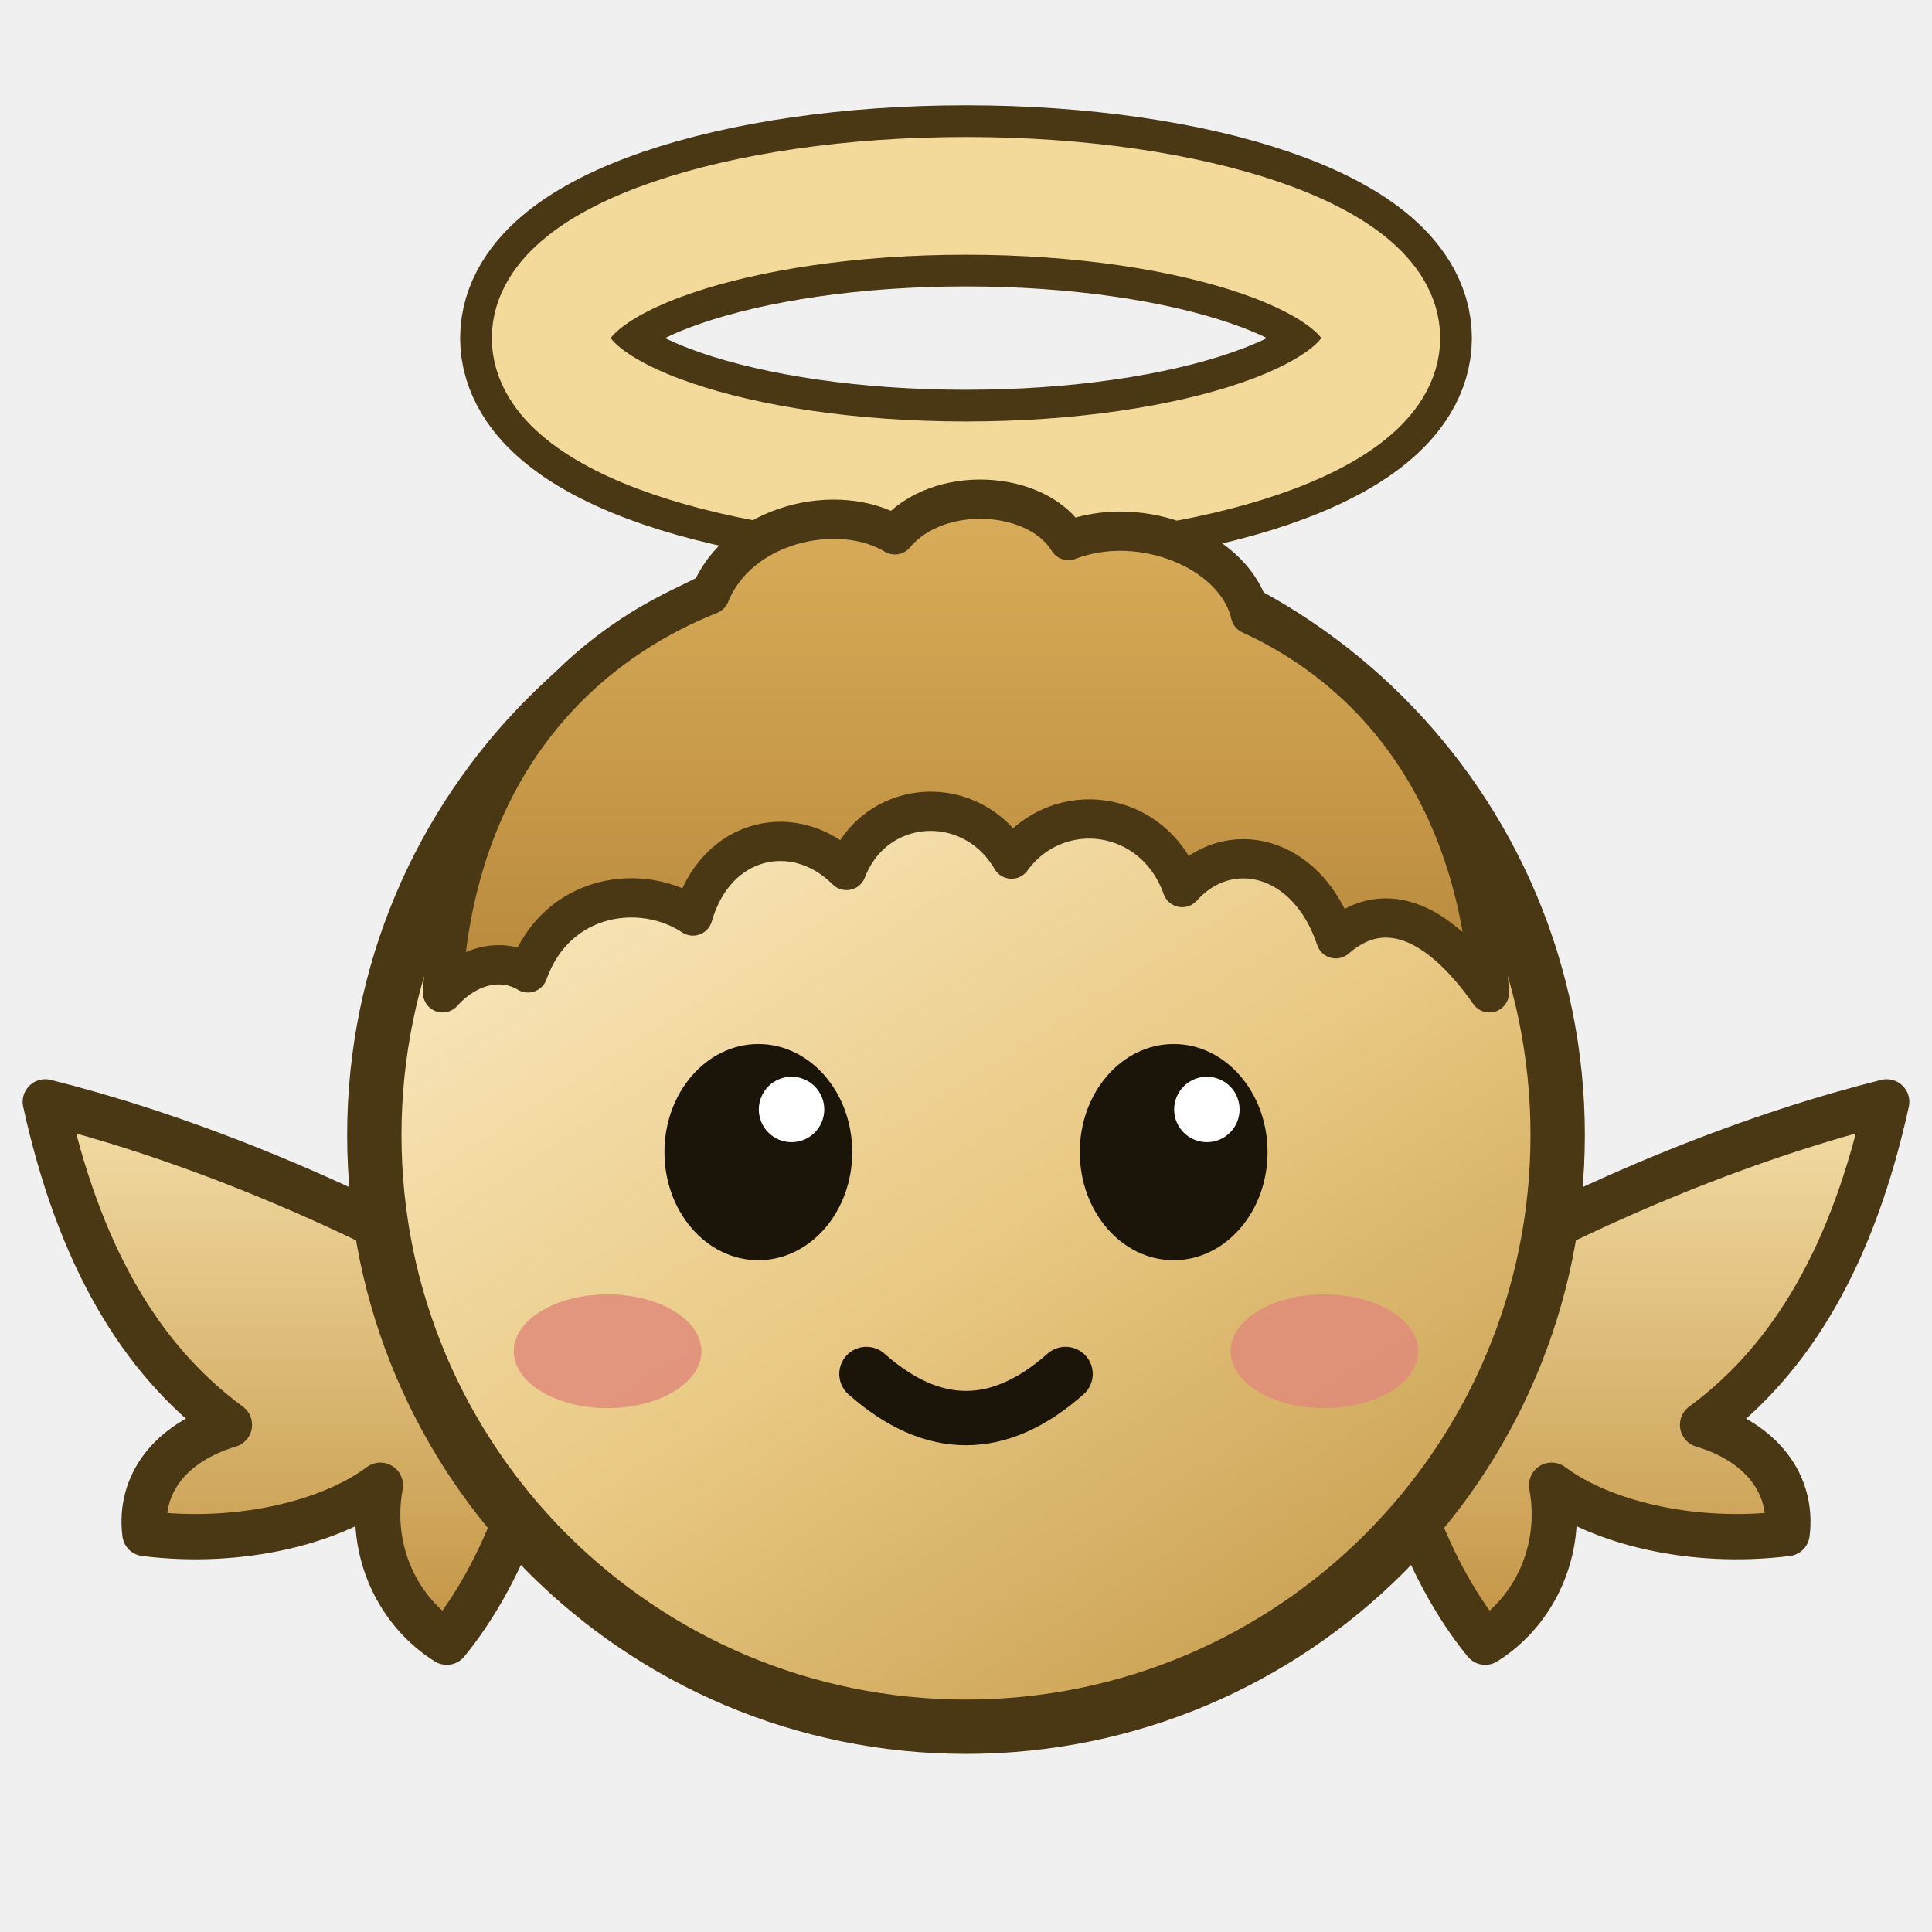
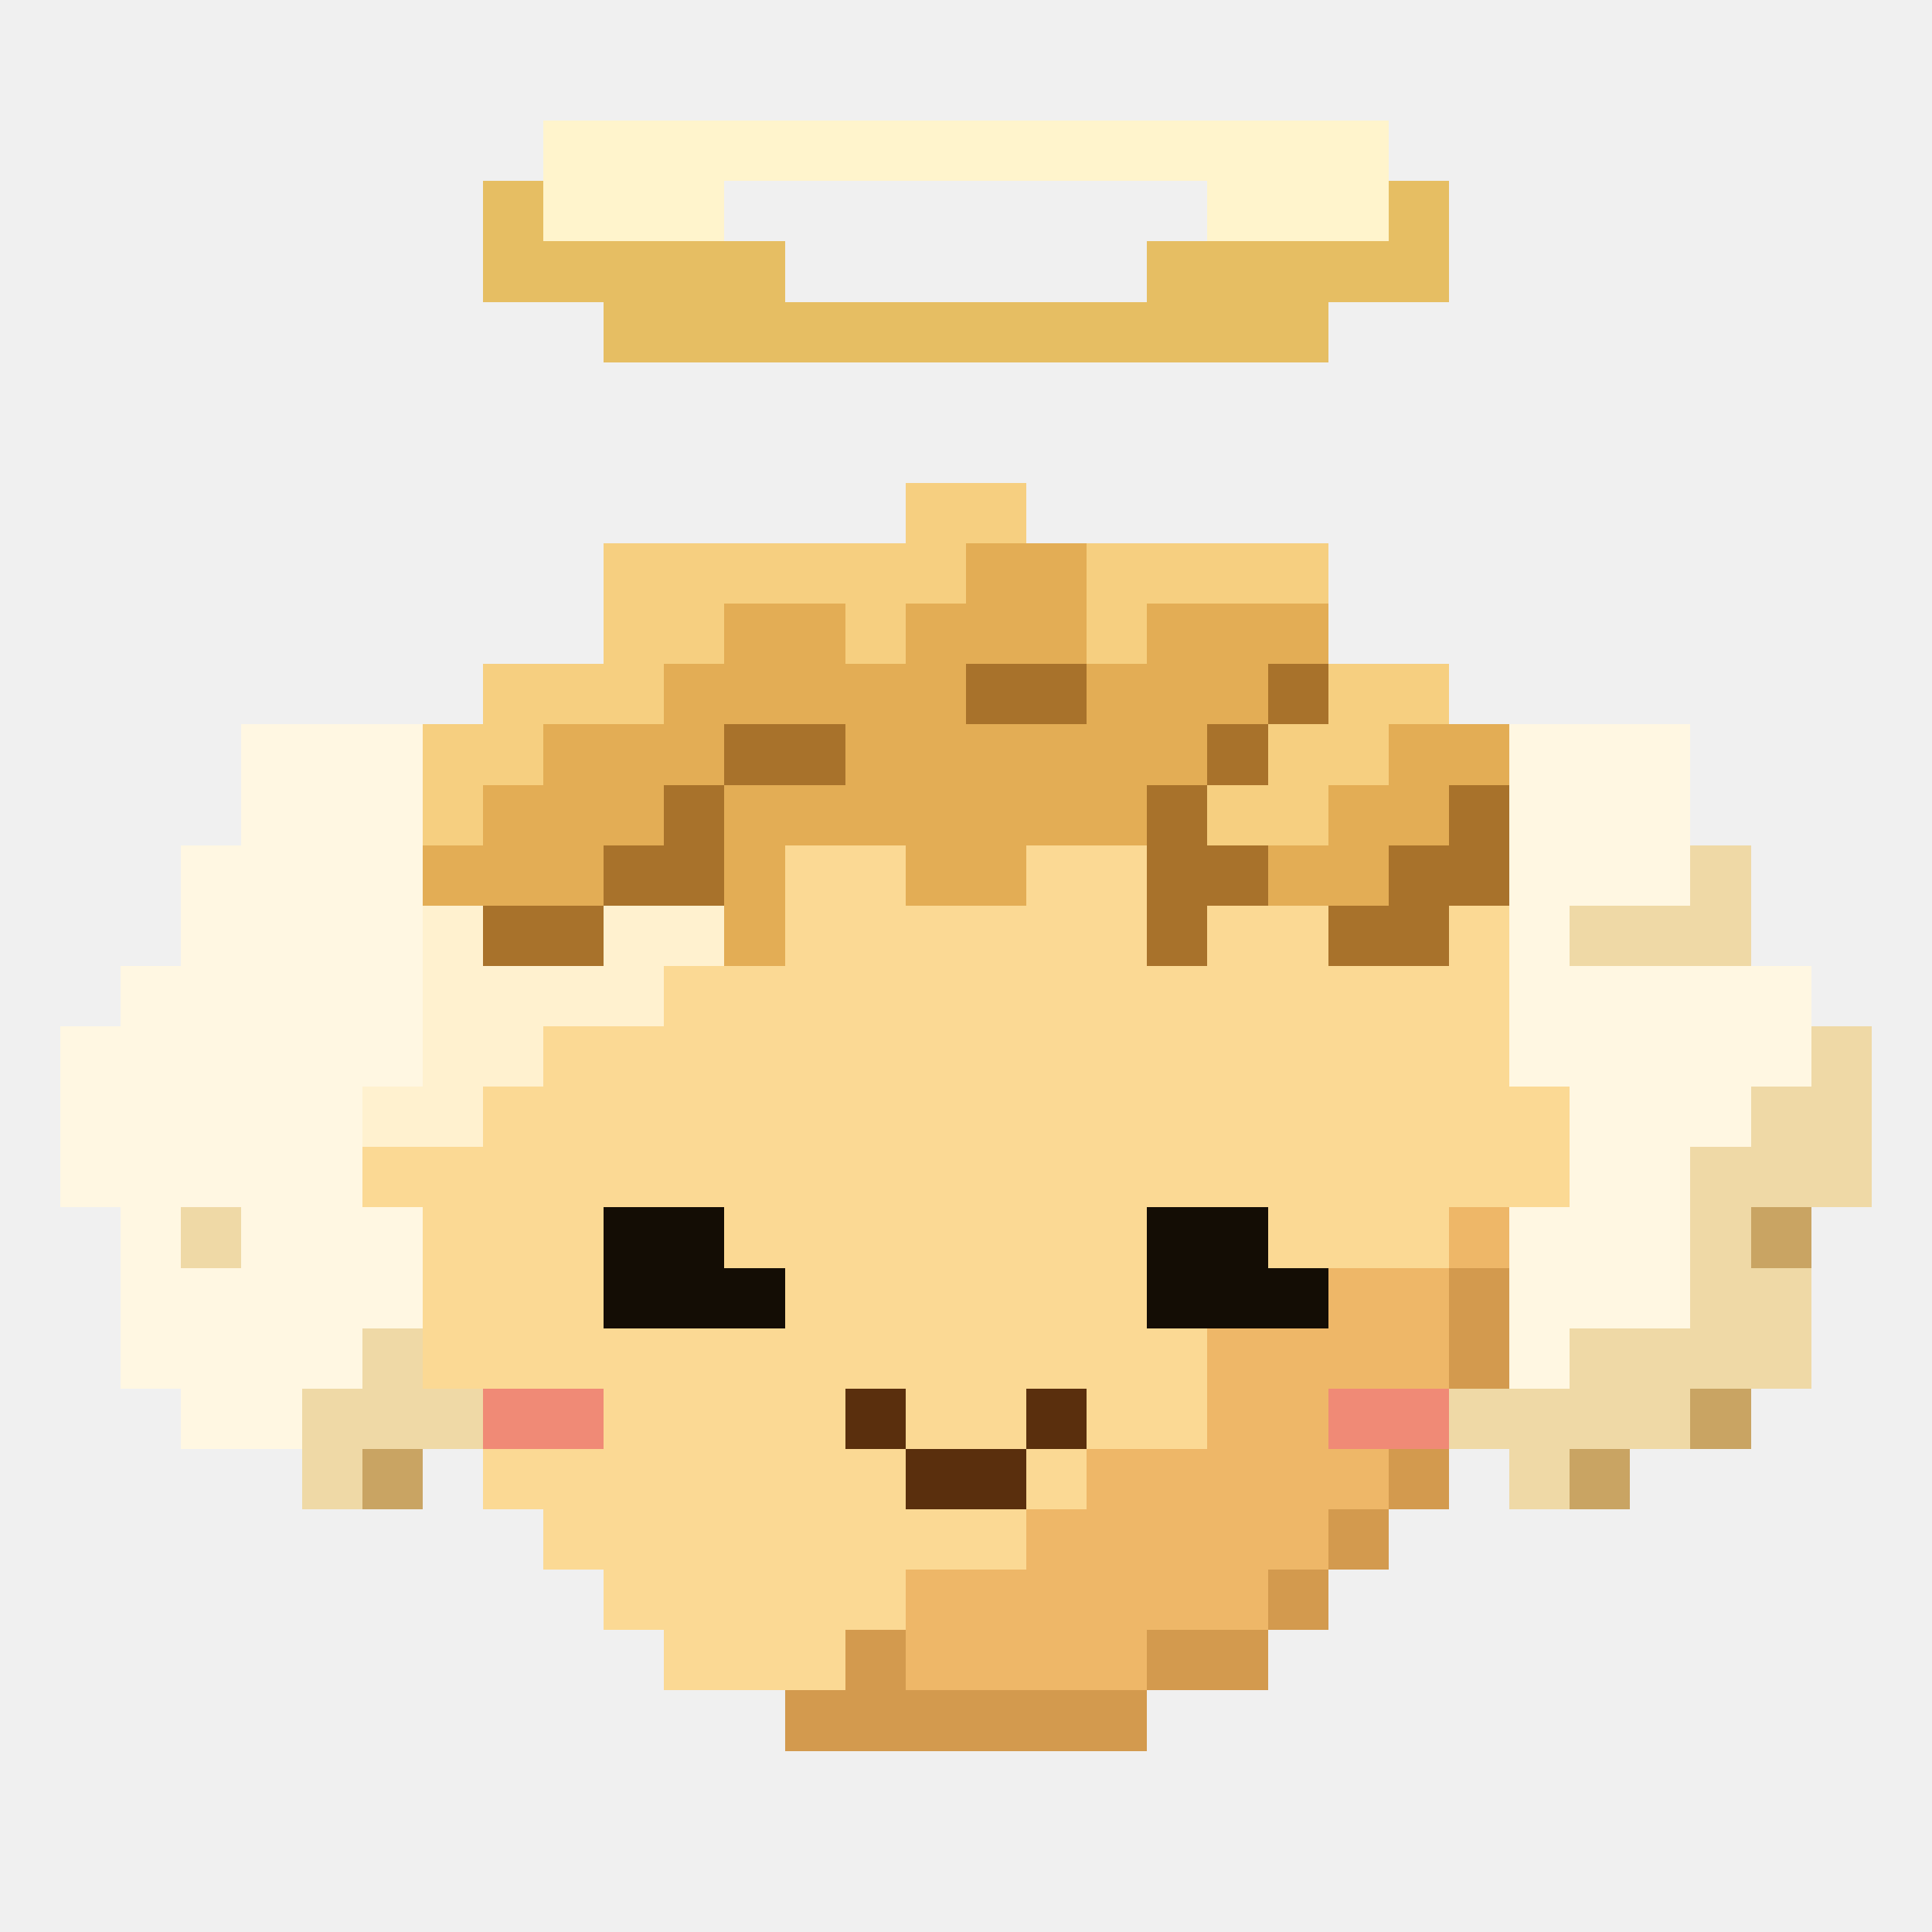
- <svg xmlns="http://www.w3.org/2000/svg" viewBox="0 0 64 64">
-   <defs>
-     <linearGradient id="g" x1="0.25" y1="0.1" x2="0.8" y2="0.95">
-       <stop offset="0" stop-color="#fbebc4" />
-       <stop offset="0.55" stop-color="#e9c983" />
-       <stop offset="1" stop-color="#c9a052" />
-     </linearGradient>
-     <linearGradient id="w" x1="0" y1="0" x2="0" y2="1">
-       <stop offset="0" stop-color="#f3dda6" />
-       <stop offset="1" stop-color="#c39443" />
-     </linearGradient>
-     <linearGradient id="h" x1="0" y1="0" x2="0" y2="1">
-       <stop offset="0" stop-color="#d9ad5a" />
-       <stop offset="1" stop-color="#b8893b" />
-     </linearGradient>
-   </defs>
-   <g fill="url(#w)" stroke="#4a3714" stroke-width="1.5" stroke-linejoin="round">
-     <path d="M17 43 C11 39.5 5.5 37.5 1.5 36.5 C2.6 41.5 4.6 45 7.6 47.2 C5.6 47.8 4.6 49.2 4.8 50.8 C8 51.2 11 50.4 12.6 49.2 C12.2 51.4 13.2 53.4 14.8 54.4 C16.6 52.2 17.8 49 18.3 45.6 Z" />
-     <path d="M17 43 C11 39.5 5.5 37.5 1.5 36.5 C2.6 41.5 4.6 45 7.6 47.2 C5.6 47.8 4.6 49.2 4.8 50.8 C8 51.2 11 50.4 12.6 49.2 C12.2 51.4 13.2 53.4 14.8 54.4 C16.6 52.2 17.8 49 18.3 45.6 Z" transform="translate(64 0) scale(-1 1)" />
-   </g>
-   <ellipse cx="32" cy="11.2" rx="13.758" ry="4.712" fill="none" stroke="#4a3714" stroke-width="6" />
-   <ellipse cx="32" cy="11.2" rx="13.758" ry="4.712" fill="none" stroke="#f3d99a" stroke-width="3.9" />
-   <circle cx="32" cy="37.6" r="19.6" fill="url(#g)" stroke="#4a3714" stroke-width="1.8" />
-   <path d="M13.6 33.5 C14 26 18 21.5 23 19.5 C24 17 27.5 16.2 29.5 17.4 C31 15.6 34.5 15.8 35.6 17.6 C38.2 16.6 41.5 18 42 20.2 C46.8 22.4 50 27 50.4 33.5 C48.5 30.8 46.6 30.2 45 31.6 C44 28.6 41.2 28 39.6 29.8 C38.6 27 35.2 26.6 33.6 28.8 C32.2 26.4 28.8 26.6 27.8 29.2 C26 27.4 23.2 28 22.4 30.8 C20.6 29.6 17.6 30 16.6 32.8 C15.6 32.2 14.4 32.6 13.6 33.5 Z" transform="translate(32 37.6) scale(0.9423077) translate(-32 -38.5)" fill="url(#h)" stroke="#4a3714" stroke-width="1.38" stroke-linejoin="round" />
-   <ellipse cx="25.121" cy="38.165" rx="3.11" ry="3.581" fill="#1b1408" />
-   <ellipse cx="38.879" cy="38.165" rx="3.11" ry="3.581" fill="#1b1408" />
-   <circle cx="26.221" cy="36.752" r="1.084" fill="#fff" />
-   <circle cx="39.979" cy="36.752" r="1.084" fill="#fff" />
-   <ellipse cx="20.127" cy="44.762" rx="3.11" ry="1.885" fill="#e08c7a" opacity=".85" />
-   <ellipse cx="43.873" cy="44.762" rx="3.11" ry="1.885" fill="#e08c7a" opacity=".85" />
-   <path d="M28.702 45.515q3.298 2.921 6.596 0" fill="none" stroke="#1b1408" stroke-width="1.8" stroke-linecap="round" />
+ <svg xmlns="http://www.w3.org/2000/svg" viewBox="0 0 32 32" shape-rendering="crispEdges">
+   <rect x="9" y="2" width="1" height="1" fill="#fff4cc" />
+   <rect x="10" y="2" width="1" height="1" fill="#fff4cc" />
+   <rect x="11" y="2" width="1" height="1" fill="#fff4cc" />
+   <rect x="12" y="2" width="1" height="1" fill="#fff4cc" />
+   <rect x="13" y="2" width="1" height="1" fill="#fff4cc" />
+   <rect x="14" y="2" width="1" height="1" fill="#fff4cc" />
+   <rect x="15" y="2" width="1" height="1" fill="#fff4cc" />
+   <rect x="16" y="2" width="1" height="1" fill="#fff4cc" />
+   <rect x="17" y="2" width="1" height="1" fill="#fff4cc" />
+   <rect x="18" y="2" width="1" height="1" fill="#fff4cc" />
+   <rect x="19" y="2" width="1" height="1" fill="#fff4cc" />
+   <rect x="20" y="2" width="1" height="1" fill="#fff4cc" />
+   <rect x="21" y="2" width="1" height="1" fill="#fff4cc" />
+   <rect x="22" y="2" width="1" height="1" fill="#fff4cc" />
+   <rect x="8" y="3" width="1" height="1" fill="#e6be63" />
+   <rect x="9" y="3" width="1" height="1" fill="#fff4cc" />
+   <rect x="10" y="3" width="1" height="1" fill="#fff4cc" />
+   <rect x="11" y="3" width="1" height="1" fill="#fff4cc" />
+   <rect x="20" y="3" width="1" height="1" fill="#fff4cc" />
+   <rect x="21" y="3" width="1" height="1" fill="#fff4cc" />
+   <rect x="22" y="3" width="1" height="1" fill="#fff4cc" />
+   <rect x="23" y="3" width="1" height="1" fill="#e6be63" />
+   <rect x="8" y="4" width="1" height="1" fill="#e6be63" />
+   <rect x="9" y="4" width="1" height="1" fill="#e6be63" />
+   <rect x="10" y="4" width="1" height="1" fill="#e6be63" />
+   <rect x="11" y="4" width="1" height="1" fill="#e6be63" />
+   <rect x="12" y="4" width="1" height="1" fill="#e6be63" />
+   <rect x="19" y="4" width="1" height="1" fill="#e6be63" />
+   <rect x="20" y="4" width="1" height="1" fill="#e6be63" />
+   <rect x="21" y="4" width="1" height="1" fill="#e6be63" />
+   <rect x="22" y="4" width="1" height="1" fill="#e6be63" />
+   <rect x="23" y="4" width="1" height="1" fill="#e6be63" />
+   <rect x="10" y="5" width="1" height="1" fill="#e6be63" />
+   <rect x="11" y="5" width="1" height="1" fill="#e6be63" />
+   <rect x="12" y="5" width="1" height="1" fill="#e6be63" />
+   <rect x="13" y="5" width="1" height="1" fill="#e6be63" />
+   <rect x="14" y="5" width="1" height="1" fill="#e6be63" />
+   <rect x="15" y="5" width="1" height="1" fill="#e6be63" />
+   <rect x="16" y="5" width="1" height="1" fill="#e6be63" />
+   <rect x="17" y="5" width="1" height="1" fill="#e6be63" />
+   <rect x="18" y="5" width="1" height="1" fill="#e6be63" />
+   <rect x="19" y="5" width="1" height="1" fill="#e6be63" />
+   <rect x="20" y="5" width="1" height="1" fill="#e6be63" />
+   <rect x="21" y="5" width="1" height="1" fill="#e6be63" />
+   <rect x="15" y="8" width="1" height="1" fill="#f6cf80" />
+   <rect x="16" y="8" width="1" height="1" fill="#f6cf80" />
+   <rect x="10" y="9" width="1" height="1" fill="#f6cf80" />
+   <rect x="11" y="9" width="1" height="1" fill="#f6cf80" />
+   <rect x="12" y="9" width="1" height="1" fill="#f6cf80" />
+   <rect x="13" y="9" width="1" height="1" fill="#f6cf80" />
+   <rect x="14" y="9" width="1" height="1" fill="#f6cf80" />
+   <rect x="15" y="9" width="1" height="1" fill="#f6cf80" />
+   <rect x="16" y="9" width="1" height="1" fill="#e3ad55" />
+   <rect x="17" y="9" width="1" height="1" fill="#e3ad55" />
+   <rect x="18" y="9" width="1" height="1" fill="#f6cf80" />
+   <rect x="19" y="9" width="1" height="1" fill="#f6cf80" />
+   <rect x="20" y="9" width="1" height="1" fill="#f6cf80" />
+   <rect x="21" y="9" width="1" height="1" fill="#f6cf80" />
+   <rect x="10" y="10" width="1" height="1" fill="#f6cf80" />
+   <rect x="11" y="10" width="1" height="1" fill="#f6cf80" />
+   <rect x="12" y="10" width="1" height="1" fill="#e3ad55" />
+   <rect x="13" y="10" width="1" height="1" fill="#e3ad55" />
+   <rect x="14" y="10" width="1" height="1" fill="#f6cf80" />
+   <rect x="15" y="10" width="1" height="1" fill="#e3ad55" />
+   <rect x="16" y="10" width="1" height="1" fill="#e3ad55" />
+   <rect x="17" y="10" width="1" height="1" fill="#e3ad55" />
+   <rect x="18" y="10" width="1" height="1" fill="#f6cf80" />
+   <rect x="19" y="10" width="1" height="1" fill="#e3ad55" />
+   <rect x="20" y="10" width="1" height="1" fill="#e3ad55" />
+   <rect x="21" y="10" width="1" height="1" fill="#e3ad55" />
+   <rect x="8" y="11" width="1" height="1" fill="#f6cf80" />
+   <rect x="9" y="11" width="1" height="1" fill="#f6cf80" />
+   <rect x="10" y="11" width="1" height="1" fill="#f6cf80" />
+   <rect x="11" y="11" width="1" height="1" fill="#e3ad55" />
+   <rect x="12" y="11" width="1" height="1" fill="#e3ad55" />
+   <rect x="13" y="11" width="1" height="1" fill="#e3ad55" />
+   <rect x="14" y="11" width="1" height="1" fill="#e3ad55" />
+   <rect x="15" y="11" width="1" height="1" fill="#e3ad55" />
+   <rect x="16" y="11" width="1" height="1" fill="#a8722b" />
+   <rect x="17" y="11" width="1" height="1" fill="#a8722b" />
+   <rect x="18" y="11" width="1" height="1" fill="#e3ad55" />
+   <rect x="19" y="11" width="1" height="1" fill="#e3ad55" />
+   <rect x="20" y="11" width="1" height="1" fill="#e3ad55" />
+   <rect x="21" y="11" width="1" height="1" fill="#a8722b" />
+   <rect x="22" y="11" width="1" height="1" fill="#f6cf80" />
+   <rect x="23" y="11" width="1" height="1" fill="#f6cf80" />
+   <rect x="4" y="12" width="1" height="1" fill="#fff7e2" />
+   <rect x="5" y="12" width="1" height="1" fill="#fff7e2" />
+   <rect x="6" y="12" width="1" height="1" fill="#fff7e2" />
+   <rect x="7" y="12" width="1" height="1" fill="#f6cf80" />
+   <rect x="8" y="12" width="1" height="1" fill="#f6cf80" />
+   <rect x="9" y="12" width="1" height="1" fill="#e3ad55" />
+   <rect x="10" y="12" width="1" height="1" fill="#e3ad55" />
+   <rect x="11" y="12" width="1" height="1" fill="#e3ad55" />
+   <rect x="12" y="12" width="1" height="1" fill="#a8722b" />
+   <rect x="13" y="12" width="1" height="1" fill="#a8722b" />
+   <rect x="14" y="12" width="1" height="1" fill="#e3ad55" />
+   <rect x="15" y="12" width="1" height="1" fill="#e3ad55" />
+   <rect x="16" y="12" width="1" height="1" fill="#e3ad55" />
+   <rect x="17" y="12" width="1" height="1" fill="#e3ad55" />
+   <rect x="18" y="12" width="1" height="1" fill="#e3ad55" />
+   <rect x="19" y="12" width="1" height="1" fill="#e3ad55" />
+   <rect x="20" y="12" width="1" height="1" fill="#a8722b" />
+   <rect x="21" y="12" width="1" height="1" fill="#f6cf80" />
+   <rect x="22" y="12" width="1" height="1" fill="#f6cf80" />
+   <rect x="23" y="12" width="1" height="1" fill="#e3ad55" />
+   <rect x="24" y="12" width="1" height="1" fill="#e3ad55" />
+   <rect x="25" y="12" width="1" height="1" fill="#fff7e2" />
+   <rect x="26" y="12" width="1" height="1" fill="#fff7e2" />
+   <rect x="27" y="12" width="1" height="1" fill="#fff7e2" />
+   <rect x="4" y="13" width="1" height="1" fill="#fff7e2" />
+   <rect x="5" y="13" width="1" height="1" fill="#fff7e2" />
+   <rect x="6" y="13" width="1" height="1" fill="#fff7e2" />
+   <rect x="7" y="13" width="1" height="1" fill="#f6cf80" />
+   <rect x="8" y="13" width="1" height="1" fill="#e3ad55" />
+   <rect x="9" y="13" width="1" height="1" fill="#e3ad55" />
+   <rect x="10" y="13" width="1" height="1" fill="#e3ad55" />
+   <rect x="11" y="13" width="1" height="1" fill="#a8722b" />
+   <rect x="12" y="13" width="1" height="1" fill="#e3ad55" />
+   <rect x="13" y="13" width="1" height="1" fill="#e3ad55" />
+   <rect x="14" y="13" width="1" height="1" fill="#e3ad55" />
+   <rect x="15" y="13" width="1" height="1" fill="#e3ad55" />
+   <rect x="16" y="13" width="1" height="1" fill="#e3ad55" />
+   <rect x="17" y="13" width="1" height="1" fill="#e3ad55" />
+   <rect x="18" y="13" width="1" height="1" fill="#e3ad55" />
+   <rect x="19" y="13" width="1" height="1" fill="#a8722b" />
+   <rect x="20" y="13" width="1" height="1" fill="#f6cf80" />
+   <rect x="21" y="13" width="1" height="1" fill="#f6cf80" />
+   <rect x="22" y="13" width="1" height="1" fill="#e3ad55" />
+   <rect x="23" y="13" width="1" height="1" fill="#e3ad55" />
+   <rect x="24" y="13" width="1" height="1" fill="#a8722b" />
+   <rect x="25" y="13" width="1" height="1" fill="#fff7e2" />
+   <rect x="26" y="13" width="1" height="1" fill="#fff7e2" />
+   <rect x="27" y="13" width="1" height="1" fill="#fff7e2" />
+   <rect x="3" y="14" width="1" height="1" fill="#fff7e2" />
+   <rect x="4" y="14" width="1" height="1" fill="#fff7e2" />
+   <rect x="5" y="14" width="1" height="1" fill="#fff7e2" />
+   <rect x="6" y="14" width="1" height="1" fill="#fff7e2" />
+   <rect x="7" y="14" width="1" height="1" fill="#e3ad55" />
+   <rect x="8" y="14" width="1" height="1" fill="#e3ad55" />
+   <rect x="9" y="14" width="1" height="1" fill="#e3ad55" />
+   <rect x="10" y="14" width="1" height="1" fill="#a8722b" />
+   <rect x="11" y="14" width="1" height="1" fill="#a8722b" />
+   <rect x="12" y="14" width="1" height="1" fill="#e3ad55" />
+   <rect x="13" y="14" width="1" height="1" fill="#fbd994" />
+   <rect x="14" y="14" width="1" height="1" fill="#fbd994" />
+   <rect x="15" y="14" width="1" height="1" fill="#e3ad55" />
+   <rect x="16" y="14" width="1" height="1" fill="#e3ad55" />
+   <rect x="17" y="14" width="1" height="1" fill="#fbd994" />
+   <rect x="18" y="14" width="1" height="1" fill="#fbd994" />
+   <rect x="19" y="14" width="1" height="1" fill="#a8722b" />
+   <rect x="20" y="14" width="1" height="1" fill="#a8722b" />
+   <rect x="21" y="14" width="1" height="1" fill="#e3ad55" />
+   <rect x="22" y="14" width="1" height="1" fill="#e3ad55" />
+   <rect x="23" y="14" width="1" height="1" fill="#a8722b" />
+   <rect x="24" y="14" width="1" height="1" fill="#a8722b" />
+   <rect x="25" y="14" width="1" height="1" fill="#fff7e2" />
+   <rect x="26" y="14" width="1" height="1" fill="#fff7e2" />
+   <rect x="27" y="14" width="1" height="1" fill="#fff7e2" />
+   <rect x="28" y="14" width="1" height="1" fill="#efd9a6" />
+   <rect x="3" y="15" width="1" height="1" fill="#fff7e2" />
+   <rect x="4" y="15" width="1" height="1" fill="#fff7e2" />
+   <rect x="5" y="15" width="1" height="1" fill="#fff7e2" />
+   <rect x="6" y="15" width="1" height="1" fill="#fff7e2" />
+   <rect x="7" y="15" width="1" height="1" fill="#fff1cf" />
+   <rect x="8" y="15" width="1" height="1" fill="#a8722b" />
+   <rect x="9" y="15" width="1" height="1" fill="#a8722b" />
+   <rect x="10" y="15" width="1" height="1" fill="#fff1cf" />
+   <rect x="11" y="15" width="1" height="1" fill="#fff1cf" />
+   <rect x="12" y="15" width="1" height="1" fill="#e3ad55" />
+   <rect x="13" y="15" width="1" height="1" fill="#fbd994" />
+   <rect x="14" y="15" width="1" height="1" fill="#fbd994" />
+   <rect x="15" y="15" width="1" height="1" fill="#fbd994" />
+   <rect x="16" y="15" width="1" height="1" fill="#fbd994" />
+   <rect x="17" y="15" width="1" height="1" fill="#fbd994" />
+   <rect x="18" y="15" width="1" height="1" fill="#fbd994" />
+   <rect x="19" y="15" width="1" height="1" fill="#a8722b" />
+   <rect x="20" y="15" width="1" height="1" fill="#fbd994" />
+   <rect x="21" y="15" width="1" height="1" fill="#fbd994" />
+   <rect x="22" y="15" width="1" height="1" fill="#a8722b" />
+   <rect x="23" y="15" width="1" height="1" fill="#a8722b" />
+   <rect x="24" y="15" width="1" height="1" fill="#fbd994" />
+   <rect x="25" y="15" width="1" height="1" fill="#fff7e2" />
+   <rect x="26" y="15" width="1" height="1" fill="#efd9a6" />
+   <rect x="27" y="15" width="1" height="1" fill="#efd9a6" />
+   <rect x="28" y="15" width="1" height="1" fill="#efd9a6" />
+   <rect x="2" y="16" width="1" height="1" fill="#fff7e2" />
+   <rect x="3" y="16" width="1" height="1" fill="#fff7e2" />
+   <rect x="4" y="16" width="1" height="1" fill="#fff7e2" />
+   <rect x="5" y="16" width="1" height="1" fill="#fff7e2" />
+   <rect x="6" y="16" width="1" height="1" fill="#fff7e2" />
+   <rect x="7" y="16" width="1" height="1" fill="#fff1cf" />
+   <rect x="8" y="16" width="1" height="1" fill="#fff1cf" />
+   <rect x="9" y="16" width="1" height="1" fill="#fff1cf" />
+   <rect x="10" y="16" width="1" height="1" fill="#fff1cf" />
+   <rect x="11" y="16" width="1" height="1" fill="#fbd994" />
+   <rect x="12" y="16" width="1" height="1" fill="#fbd994" />
+   <rect x="13" y="16" width="1" height="1" fill="#fbd994" />
+   <rect x="14" y="16" width="1" height="1" fill="#fbd994" />
+   <rect x="15" y="16" width="1" height="1" fill="#fbd994" />
+   <rect x="16" y="16" width="1" height="1" fill="#fbd994" />
+   <rect x="17" y="16" width="1" height="1" fill="#fbd994" />
+   <rect x="18" y="16" width="1" height="1" fill="#fbd994" />
+   <rect x="19" y="16" width="1" height="1" fill="#fbd994" />
+   <rect x="20" y="16" width="1" height="1" fill="#fbd994" />
+   <rect x="21" y="16" width="1" height="1" fill="#fbd994" />
+   <rect x="22" y="16" width="1" height="1" fill="#fbd994" />
+   <rect x="23" y="16" width="1" height="1" fill="#fbd994" />
+   <rect x="24" y="16" width="1" height="1" fill="#fbd994" />
+   <rect x="25" y="16" width="1" height="1" fill="#fff7e2" />
+   <rect x="26" y="16" width="1" height="1" fill="#fff7e2" />
+   <rect x="27" y="16" width="1" height="1" fill="#fff7e2" />
+   <rect x="28" y="16" width="1" height="1" fill="#fff7e2" />
+   <rect x="29" y="16" width="1" height="1" fill="#fff7e2" />
+   <rect x="1" y="17" width="1" height="1" fill="#fff7e2" />
+   <rect x="2" y="17" width="1" height="1" fill="#fff7e2" />
+   <rect x="3" y="17" width="1" height="1" fill="#fff7e2" />
+   <rect x="4" y="17" width="1" height="1" fill="#fff7e2" />
+   <rect x="5" y="17" width="1" height="1" fill="#fff7e2" />
+   <rect x="6" y="17" width="1" height="1" fill="#fff7e2" />
+   <rect x="7" y="17" width="1" height="1" fill="#fff1cf" />
+   <rect x="8" y="17" width="1" height="1" fill="#fff1cf" />
+   <rect x="9" y="17" width="1" height="1" fill="#fbd994" />
+   <rect x="10" y="17" width="1" height="1" fill="#fbd994" />
+   <rect x="11" y="17" width="1" height="1" fill="#fbd994" />
+   <rect x="12" y="17" width="1" height="1" fill="#fbd994" />
+   <rect x="13" y="17" width="1" height="1" fill="#fbd994" />
+   <rect x="14" y="17" width="1" height="1" fill="#fbd994" />
+   <rect x="15" y="17" width="1" height="1" fill="#fbd994" />
+   <rect x="16" y="17" width="1" height="1" fill="#fbd994" />
+   <rect x="17" y="17" width="1" height="1" fill="#fbd994" />
+   <rect x="18" y="17" width="1" height="1" fill="#fbd994" />
+   <rect x="19" y="17" width="1" height="1" fill="#fbd994" />
+   <rect x="20" y="17" width="1" height="1" fill="#fbd994" />
+   <rect x="21" y="17" width="1" height="1" fill="#fbd994" />
+   <rect x="22" y="17" width="1" height="1" fill="#fbd994" />
+   <rect x="23" y="17" width="1" height="1" fill="#fbd994" />
+   <rect x="24" y="17" width="1" height="1" fill="#fbd994" />
+   <rect x="25" y="17" width="1" height="1" fill="#fff7e2" />
+   <rect x="26" y="17" width="1" height="1" fill="#fff7e2" />
+   <rect x="27" y="17" width="1" height="1" fill="#fff7e2" />
+   <rect x="28" y="17" width="1" height="1" fill="#fff7e2" />
+   <rect x="29" y="17" width="1" height="1" fill="#fff7e2" />
+   <rect x="30" y="17" width="1" height="1" fill="#efd9a6" />
+   <rect x="1" y="18" width="1" height="1" fill="#fff7e2" />
+   <rect x="2" y="18" width="1" height="1" fill="#fff7e2" />
+   <rect x="3" y="18" width="1" height="1" fill="#fff7e2" />
+   <rect x="4" y="18" width="1" height="1" fill="#fff7e2" />
+   <rect x="5" y="18" width="1" height="1" fill="#fff7e2" />
+   <rect x="6" y="18" width="1" height="1" fill="#fff1cf" />
+   <rect x="7" y="18" width="1" height="1" fill="#fff1cf" />
+   <rect x="8" y="18" width="1" height="1" fill="#fbd994" />
+   <rect x="9" y="18" width="1" height="1" fill="#fbd994" />
+   <rect x="10" y="18" width="1" height="1" fill="#fbd994" />
+   <rect x="11" y="18" width="1" height="1" fill="#fbd994" />
+   <rect x="12" y="18" width="1" height="1" fill="#fbd994" />
+   <rect x="13" y="18" width="1" height="1" fill="#fbd994" />
+   <rect x="14" y="18" width="1" height="1" fill="#fbd994" />
+   <rect x="15" y="18" width="1" height="1" fill="#fbd994" />
+   <rect x="16" y="18" width="1" height="1" fill="#fbd994" />
+   <rect x="17" y="18" width="1" height="1" fill="#fbd994" />
+   <rect x="18" y="18" width="1" height="1" fill="#fbd994" />
+   <rect x="19" y="18" width="1" height="1" fill="#fbd994" />
+   <rect x="20" y="18" width="1" height="1" fill="#fbd994" />
+   <rect x="21" y="18" width="1" height="1" fill="#fbd994" />
+   <rect x="22" y="18" width="1" height="1" fill="#fbd994" />
+   <rect x="23" y="18" width="1" height="1" fill="#fbd994" />
+   <rect x="24" y="18" width="1" height="1" fill="#fbd994" />
+   <rect x="25" y="18" width="1" height="1" fill="#fbd994" />
+   <rect x="26" y="18" width="1" height="1" fill="#fff7e2" />
+   <rect x="27" y="18" width="1" height="1" fill="#fff7e2" />
+   <rect x="28" y="18" width="1" height="1" fill="#fff7e2" />
+   <rect x="29" y="18" width="1" height="1" fill="#efd9a6" />
+   <rect x="30" y="18" width="1" height="1" fill="#efd9a6" />
+   <rect x="1" y="19" width="1" height="1" fill="#fff7e2" />
+   <rect x="2" y="19" width="1" height="1" fill="#fff7e2" />
+   <rect x="3" y="19" width="1" height="1" fill="#fff7e2" />
+   <rect x="4" y="19" width="1" height="1" fill="#fff7e2" />
+   <rect x="5" y="19" width="1" height="1" fill="#fff7e2" />
+   <rect x="6" y="19" width="1" height="1" fill="#fbd994" />
+   <rect x="7" y="19" width="1" height="1" fill="#fbd994" />
+   <rect x="8" y="19" width="1" height="1" fill="#fbd994" />
+   <rect x="9" y="19" width="1" height="1" fill="#fbd994" />
+   <rect x="10" y="19" width="1" height="1" fill="#fbd994" />
+   <rect x="11" y="19" width="1" height="1" fill="#fbd994" />
+   <rect x="12" y="19" width="1" height="1" fill="#fbd994" />
+   <rect x="13" y="19" width="1" height="1" fill="#fbd994" />
+   <rect x="14" y="19" width="1" height="1" fill="#fbd994" />
+   <rect x="15" y="19" width="1" height="1" fill="#fbd994" />
+   <rect x="16" y="19" width="1" height="1" fill="#fbd994" />
+   <rect x="17" y="19" width="1" height="1" fill="#fbd994" />
+   <rect x="18" y="19" width="1" height="1" fill="#fbd994" />
+   <rect x="19" y="19" width="1" height="1" fill="#fbd994" />
+   <rect x="20" y="19" width="1" height="1" fill="#fbd994" />
+   <rect x="21" y="19" width="1" height="1" fill="#fbd994" />
+   <rect x="22" y="19" width="1" height="1" fill="#fbd994" />
+   <rect x="23" y="19" width="1" height="1" fill="#fbd994" />
+   <rect x="24" y="19" width="1" height="1" fill="#fbd994" />
+   <rect x="25" y="19" width="1" height="1" fill="#fbd994" />
+   <rect x="26" y="19" width="1" height="1" fill="#fff7e2" />
+   <rect x="27" y="19" width="1" height="1" fill="#fff7e2" />
+   <rect x="28" y="19" width="1" height="1" fill="#efd9a6" />
+   <rect x="29" y="19" width="1" height="1" fill="#efd9a6" />
+   <rect x="30" y="19" width="1" height="1" fill="#efd9a6" />
+   <rect x="2" y="20" width="1" height="1" fill="#fff7e2" />
+   <rect x="3" y="20" width="1" height="1" fill="#efd9a6" />
+   <rect x="4" y="20" width="1" height="1" fill="#fff7e2" />
+   <rect x="5" y="20" width="1" height="1" fill="#fff7e2" />
+   <rect x="6" y="20" width="1" height="1" fill="#fff7e2" />
+   <rect x="7" y="20" width="1" height="1" fill="#fbd994" />
+   <rect x="8" y="20" width="1" height="1" fill="#fbd994" />
+   <rect x="9" y="20" width="1" height="1" fill="#fbd994" />
+   <rect x="10" y="20" width="1" height="1" fill="#140d05" />
+   <rect x="11" y="20" width="1" height="1" fill="#140d05" />
+   <rect x="12" y="20" width="1" height="1" fill="#fbd994" />
+   <rect x="13" y="20" width="1" height="1" fill="#fbd994" />
+   <rect x="14" y="20" width="1" height="1" fill="#fbd994" />
+   <rect x="15" y="20" width="1" height="1" fill="#fbd994" />
+   <rect x="16" y="20" width="1" height="1" fill="#fbd994" />
+   <rect x="17" y="20" width="1" height="1" fill="#fbd994" />
+   <rect x="18" y="20" width="1" height="1" fill="#fbd994" />
+   <rect x="19" y="20" width="1" height="1" fill="#140d05" />
+   <rect x="20" y="20" width="1" height="1" fill="#140d05" />
+   <rect x="21" y="20" width="1" height="1" fill="#fbd994" />
+   <rect x="22" y="20" width="1" height="1" fill="#fbd994" />
+   <rect x="23" y="20" width="1" height="1" fill="#fbd994" />
+   <rect x="24" y="20" width="1" height="1" fill="#eeb768" />
+   <rect x="25" y="20" width="1" height="1" fill="#fff7e2" />
+   <rect x="26" y="20" width="1" height="1" fill="#fff7e2" />
+   <rect x="27" y="20" width="1" height="1" fill="#fff7e2" />
+   <rect x="28" y="20" width="1" height="1" fill="#efd9a6" />
+   <rect x="29" y="20" width="1" height="1" fill="#c9a463" />
+   <rect x="2" y="21" width="1" height="1" fill="#fff7e2" />
+   <rect x="3" y="21" width="1" height="1" fill="#fff7e2" />
+   <rect x="4" y="21" width="1" height="1" fill="#fff7e2" />
+   <rect x="5" y="21" width="1" height="1" fill="#fff7e2" />
+   <rect x="6" y="21" width="1" height="1" fill="#fff7e2" />
+   <rect x="7" y="21" width="1" height="1" fill="#fbd994" />
+   <rect x="8" y="21" width="1" height="1" fill="#fbd994" />
+   <rect x="9" y="21" width="1" height="1" fill="#fbd994" />
+   <rect x="10" y="21" width="1" height="1" fill="#140d05" />
+   <rect x="11" y="21" width="1" height="1" fill="#140d05" />
+   <rect x="12" y="21" width="1" height="1" fill="#140d05" />
+   <rect x="13" y="21" width="1" height="1" fill="#fbd994" />
+   <rect x="14" y="21" width="1" height="1" fill="#fbd994" />
+   <rect x="15" y="21" width="1" height="1" fill="#fbd994" />
+   <rect x="16" y="21" width="1" height="1" fill="#fbd994" />
+   <rect x="17" y="21" width="1" height="1" fill="#fbd994" />
+   <rect x="18" y="21" width="1" height="1" fill="#fbd994" />
+   <rect x="19" y="21" width="1" height="1" fill="#140d05" />
+   <rect x="20" y="21" width="1" height="1" fill="#140d05" />
+   <rect x="21" y="21" width="1" height="1" fill="#140d05" />
+   <rect x="22" y="21" width="1" height="1" fill="#eeb768" />
+   <rect x="23" y="21" width="1" height="1" fill="#eeb768" />
+   <rect x="24" y="21" width="1" height="1" fill="#d39a4e" />
+   <rect x="25" y="21" width="1" height="1" fill="#fff7e2" />
+   <rect x="26" y="21" width="1" height="1" fill="#fff7e2" />
+   <rect x="27" y="21" width="1" height="1" fill="#fff7e2" />
+   <rect x="28" y="21" width="1" height="1" fill="#efd9a6" />
+   <rect x="29" y="21" width="1" height="1" fill="#efd9a6" />
+   <rect x="2" y="22" width="1" height="1" fill="#fff7e2" />
+   <rect x="3" y="22" width="1" height="1" fill="#fff7e2" />
+   <rect x="4" y="22" width="1" height="1" fill="#fff7e2" />
+   <rect x="5" y="22" width="1" height="1" fill="#fff7e2" />
+   <rect x="6" y="22" width="1" height="1" fill="#efd9a6" />
+   <rect x="7" y="22" width="1" height="1" fill="#fbd994" />
+   <rect x="8" y="22" width="1" height="1" fill="#fbd994" />
+   <rect x="9" y="22" width="1" height="1" fill="#fbd994" />
+   <rect x="10" y="22" width="1" height="1" fill="#fbd994" />
+   <rect x="11" y="22" width="1" height="1" fill="#fbd994" />
+   <rect x="12" y="22" width="1" height="1" fill="#fbd994" />
+   <rect x="13" y="22" width="1" height="1" fill="#fbd994" />
+   <rect x="14" y="22" width="1" height="1" fill="#fbd994" />
+   <rect x="15" y="22" width="1" height="1" fill="#fbd994" />
+   <rect x="16" y="22" width="1" height="1" fill="#fbd994" />
+   <rect x="17" y="22" width="1" height="1" fill="#fbd994" />
+   <rect x="18" y="22" width="1" height="1" fill="#fbd994" />
+   <rect x="19" y="22" width="1" height="1" fill="#fbd994" />
+   <rect x="20" y="22" width="1" height="1" fill="#eeb768" />
+   <rect x="21" y="22" width="1" height="1" fill="#eeb768" />
+   <rect x="22" y="22" width="1" height="1" fill="#eeb768" />
+   <rect x="23" y="22" width="1" height="1" fill="#eeb768" />
+   <rect x="24" y="22" width="1" height="1" fill="#d39a4e" />
+   <rect x="25" y="22" width="1" height="1" fill="#fff7e2" />
+   <rect x="26" y="22" width="1" height="1" fill="#efd9a6" />
+   <rect x="27" y="22" width="1" height="1" fill="#efd9a6" />
+   <rect x="28" y="22" width="1" height="1" fill="#efd9a6" />
+   <rect x="29" y="22" width="1" height="1" fill="#efd9a6" />
+   <rect x="3" y="23" width="1" height="1" fill="#fff7e2" />
+   <rect x="4" y="23" width="1" height="1" fill="#fff7e2" />
+   <rect x="5" y="23" width="1" height="1" fill="#efd9a6" />
+   <rect x="6" y="23" width="1" height="1" fill="#efd9a6" />
+   <rect x="7" y="23" width="1" height="1" fill="#efd9a6" />
+   <rect x="8" y="23" width="1" height="1" fill="#f08a76" />
+   <rect x="9" y="23" width="1" height="1" fill="#f08a76" />
+   <rect x="10" y="23" width="1" height="1" fill="#fbd994" />
+   <rect x="11" y="23" width="1" height="1" fill="#fbd994" />
+   <rect x="12" y="23" width="1" height="1" fill="#fbd994" />
+   <rect x="13" y="23" width="1" height="1" fill="#fbd994" />
+   <rect x="14" y="23" width="1" height="1" fill="#5a2f0d" />
+   <rect x="15" y="23" width="1" height="1" fill="#fbd994" />
+   <rect x="16" y="23" width="1" height="1" fill="#fbd994" />
+   <rect x="17" y="23" width="1" height="1" fill="#5a2f0d" />
+   <rect x="18" y="23" width="1" height="1" fill="#fbd994" />
+   <rect x="19" y="23" width="1" height="1" fill="#fbd994" />
+   <rect x="20" y="23" width="1" height="1" fill="#eeb768" />
+   <rect x="21" y="23" width="1" height="1" fill="#eeb768" />
+   <rect x="22" y="23" width="1" height="1" fill="#f08a76" />
+   <rect x="23" y="23" width="1" height="1" fill="#f08a76" />
+   <rect x="24" y="23" width="1" height="1" fill="#efd9a6" />
+   <rect x="25" y="23" width="1" height="1" fill="#efd9a6" />
+   <rect x="26" y="23" width="1" height="1" fill="#efd9a6" />
+   <rect x="27" y="23" width="1" height="1" fill="#efd9a6" />
+   <rect x="28" y="23" width="1" height="1" fill="#c9a463" />
+   <rect x="5" y="24" width="1" height="1" fill="#efd9a6" />
+   <rect x="6" y="24" width="1" height="1" fill="#c9a463" />
+   <rect x="8" y="24" width="1" height="1" fill="#fbd994" />
+   <rect x="9" y="24" width="1" height="1" fill="#fbd994" />
+   <rect x="10" y="24" width="1" height="1" fill="#fbd994" />
+   <rect x="11" y="24" width="1" height="1" fill="#fbd994" />
+   <rect x="12" y="24" width="1" height="1" fill="#fbd994" />
+   <rect x="13" y="24" width="1" height="1" fill="#fbd994" />
+   <rect x="14" y="24" width="1" height="1" fill="#fbd994" />
+   <rect x="15" y="24" width="1" height="1" fill="#5a2f0d" />
+   <rect x="16" y="24" width="1" height="1" fill="#5a2f0d" />
+   <rect x="17" y="24" width="1" height="1" fill="#fbd994" />
+   <rect x="18" y="24" width="1" height="1" fill="#eeb768" />
+   <rect x="19" y="24" width="1" height="1" fill="#eeb768" />
+   <rect x="20" y="24" width="1" height="1" fill="#eeb768" />
+   <rect x="21" y="24" width="1" height="1" fill="#eeb768" />
+   <rect x="22" y="24" width="1" height="1" fill="#eeb768" />
+   <rect x="23" y="24" width="1" height="1" fill="#d39a4e" />
+   <rect x="25" y="24" width="1" height="1" fill="#efd9a6" />
+   <rect x="26" y="24" width="1" height="1" fill="#c9a463" />
+   <rect x="9" y="25" width="1" height="1" fill="#fbd994" />
+   <rect x="10" y="25" width="1" height="1" fill="#fbd994" />
+   <rect x="11" y="25" width="1" height="1" fill="#fbd994" />
+   <rect x="12" y="25" width="1" height="1" fill="#fbd994" />
+   <rect x="13" y="25" width="1" height="1" fill="#fbd994" />
+   <rect x="14" y="25" width="1" height="1" fill="#fbd994" />
+   <rect x="15" y="25" width="1" height="1" fill="#fbd994" />
+   <rect x="16" y="25" width="1" height="1" fill="#fbd994" />
+   <rect x="17" y="25" width="1" height="1" fill="#eeb768" />
+   <rect x="18" y="25" width="1" height="1" fill="#eeb768" />
+   <rect x="19" y="25" width="1" height="1" fill="#eeb768" />
+   <rect x="20" y="25" width="1" height="1" fill="#eeb768" />
+   <rect x="21" y="25" width="1" height="1" fill="#eeb768" />
+   <rect x="22" y="25" width="1" height="1" fill="#d39a4e" />
+   <rect x="10" y="26" width="1" height="1" fill="#fbd994" />
+   <rect x="11" y="26" width="1" height="1" fill="#fbd994" />
+   <rect x="12" y="26" width="1" height="1" fill="#fbd994" />
+   <rect x="13" y="26" width="1" height="1" fill="#fbd994" />
+   <rect x="14" y="26" width="1" height="1" fill="#fbd994" />
+   <rect x="15" y="26" width="1" height="1" fill="#eeb768" />
+   <rect x="16" y="26" width="1" height="1" fill="#eeb768" />
+   <rect x="17" y="26" width="1" height="1" fill="#eeb768" />
+   <rect x="18" y="26" width="1" height="1" fill="#eeb768" />
+   <rect x="19" y="26" width="1" height="1" fill="#eeb768" />
+   <rect x="20" y="26" width="1" height="1" fill="#eeb768" />
+   <rect x="21" y="26" width="1" height="1" fill="#d39a4e" />
+   <rect x="11" y="27" width="1" height="1" fill="#fbd994" />
+   <rect x="12" y="27" width="1" height="1" fill="#fbd994" />
+   <rect x="13" y="27" width="1" height="1" fill="#fbd994" />
+   <rect x="14" y="27" width="1" height="1" fill="#d39a4e" />
+   <rect x="15" y="27" width="1" height="1" fill="#eeb768" />
+   <rect x="16" y="27" width="1" height="1" fill="#eeb768" />
+   <rect x="17" y="27" width="1" height="1" fill="#eeb768" />
+   <rect x="18" y="27" width="1" height="1" fill="#eeb768" />
+   <rect x="19" y="27" width="1" height="1" fill="#d39a4e" />
+   <rect x="20" y="27" width="1" height="1" fill="#d39a4e" />
+   <rect x="13" y="28" width="1" height="1" fill="#d39a4e" />
+   <rect x="14" y="28" width="1" height="1" fill="#d39a4e" />
+   <rect x="15" y="28" width="1" height="1" fill="#d39a4e" />
+   <rect x="16" y="28" width="1" height="1" fill="#d39a4e" />
+   <rect x="17" y="28" width="1" height="1" fill="#d39a4e" />
+   <rect x="18" y="28" width="1" height="1" fill="#d39a4e" />
</svg>
